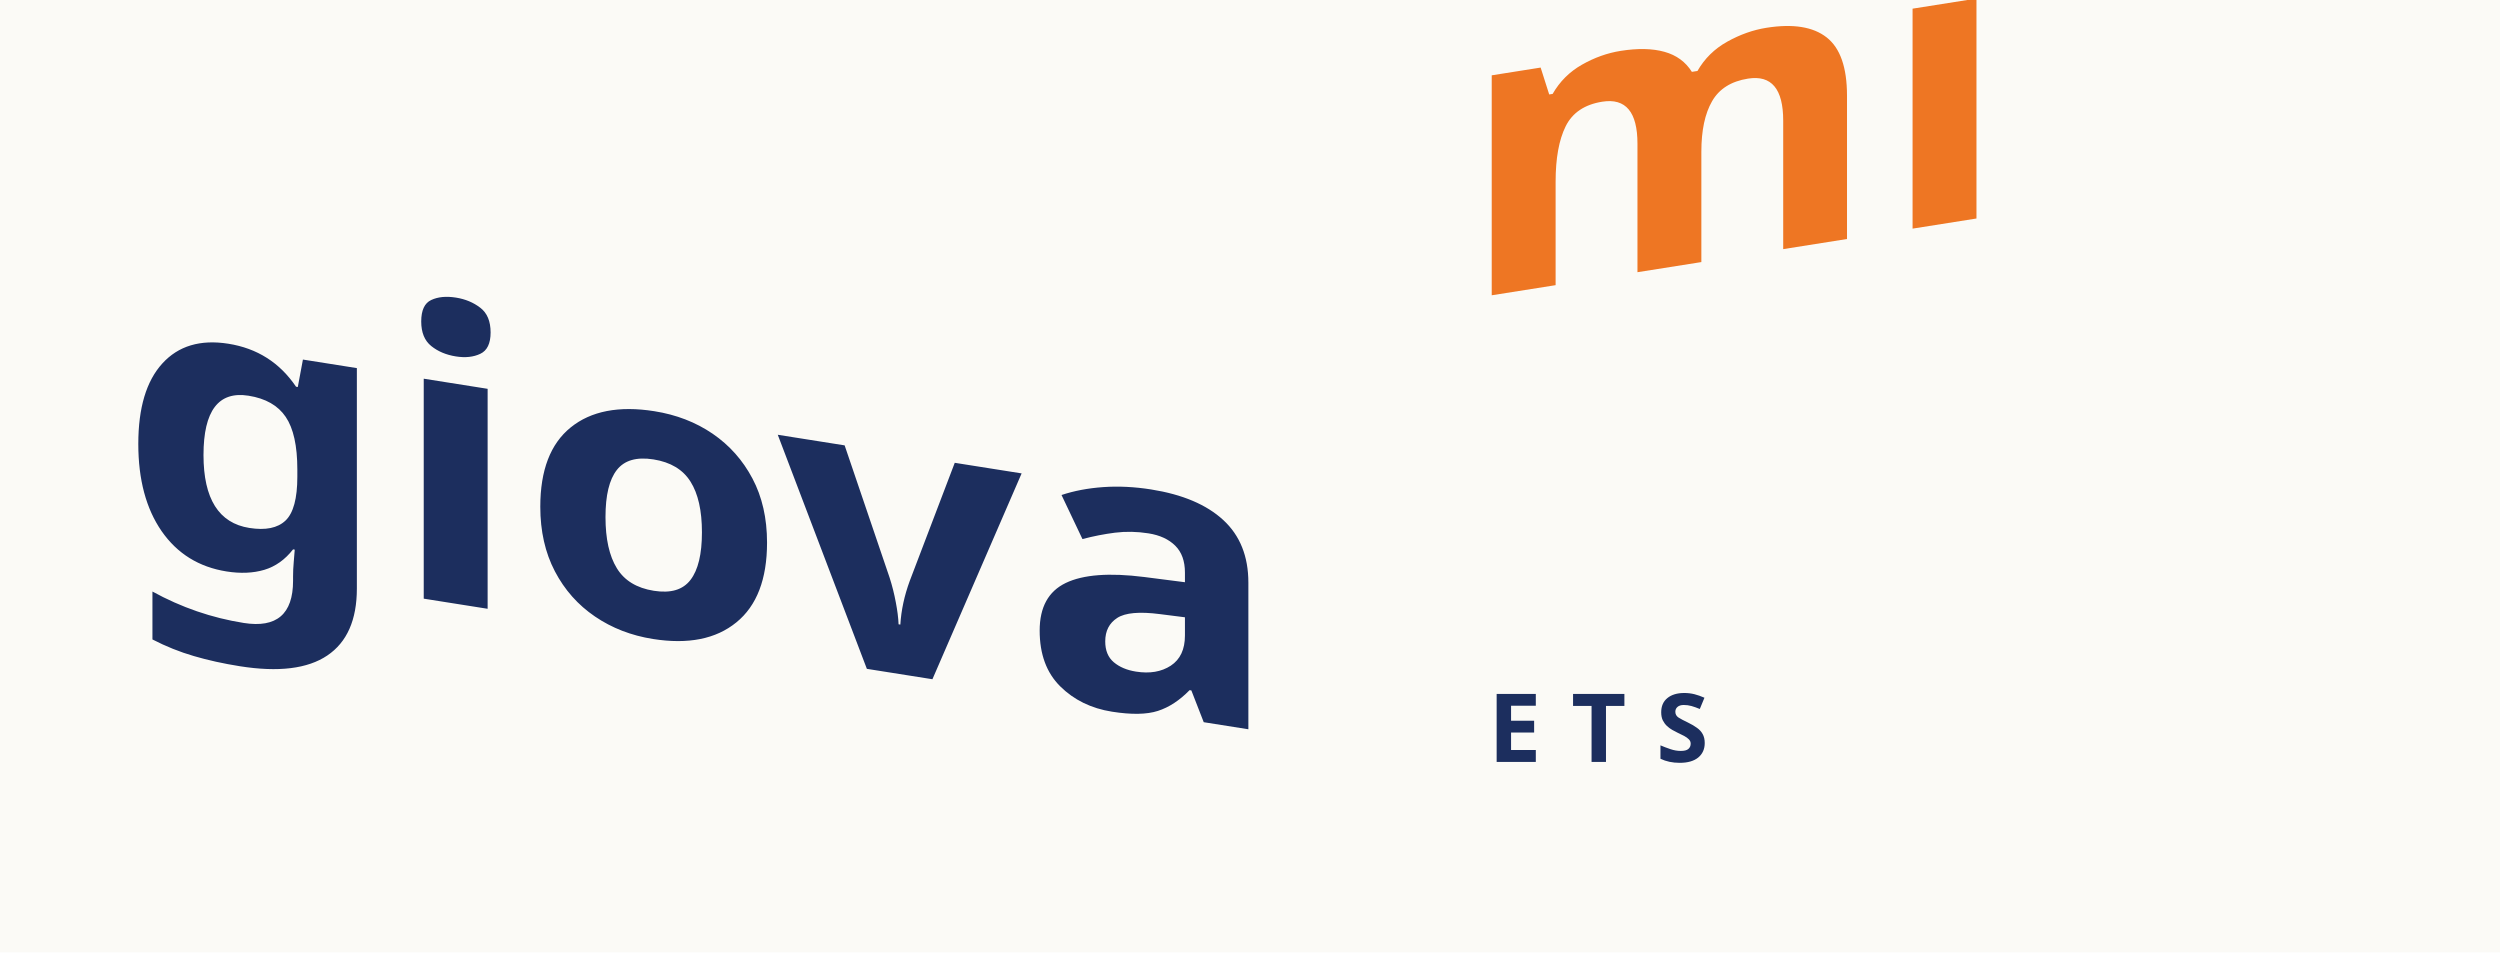
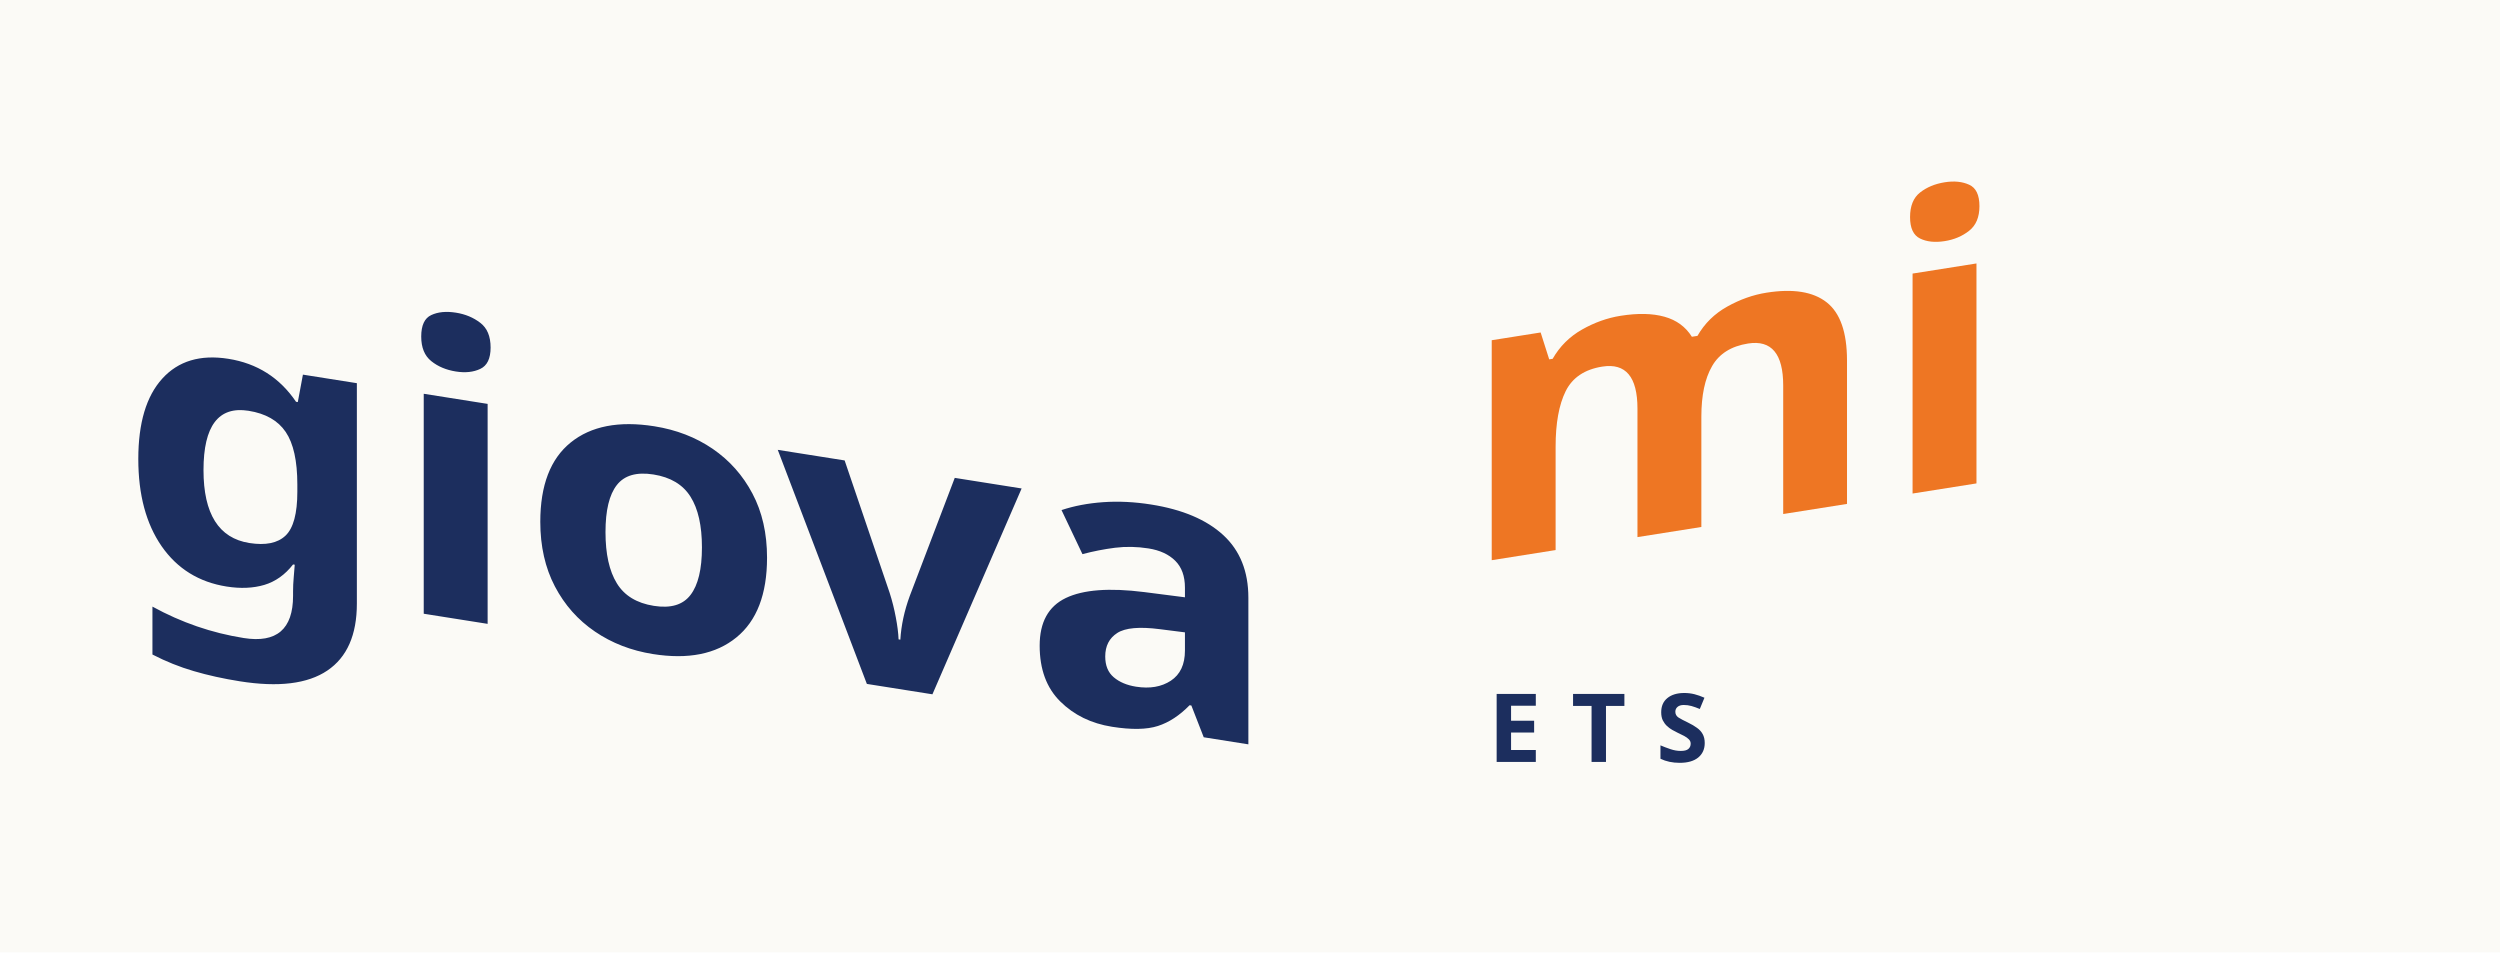
<svg xmlns="http://www.w3.org/2000/svg" viewBox="0 0 420 160" width="420" height="160">
  <rect width="420" height="160" fill="#FBFAF6" />
-   <text x="20" y="95" font-family="Archivo, sans-serif" font-weight="600" font-size="72" fill="#1C2E5E" transform="skewY(9) scale(1,0.94)">giova</text>
-   <text x="245" y="95" font-family="Archivo, sans-serif" font-weight="700" font-size="72" fill="#EE7623" transform="skewY(-9) scale(1,0.94)">mi</text>
+   <text x="20" y="95" font-family="Archivo, sans-serif" font-weight="600" font-size="72" fill="#1C2E5E" transform="translate(20,95) skewY(9) scale(1,0.94) translate(-20,-95)">giova</text>
+   <text x="245" y="95" font-family="Archivo, sans-serif" font-weight="700" font-size="72" fill="#EE7623" transform="translate(245,95) skewY(-9) scale(1,0.94) translate(-245,-95)">mi</text>
  <text x="250" y="128" font-family="'Archivo Narrow', sans-serif" font-weight="700" font-size="16" letter-spacing="5" fill="#1C2E5E">ETS</text>
</svg>
